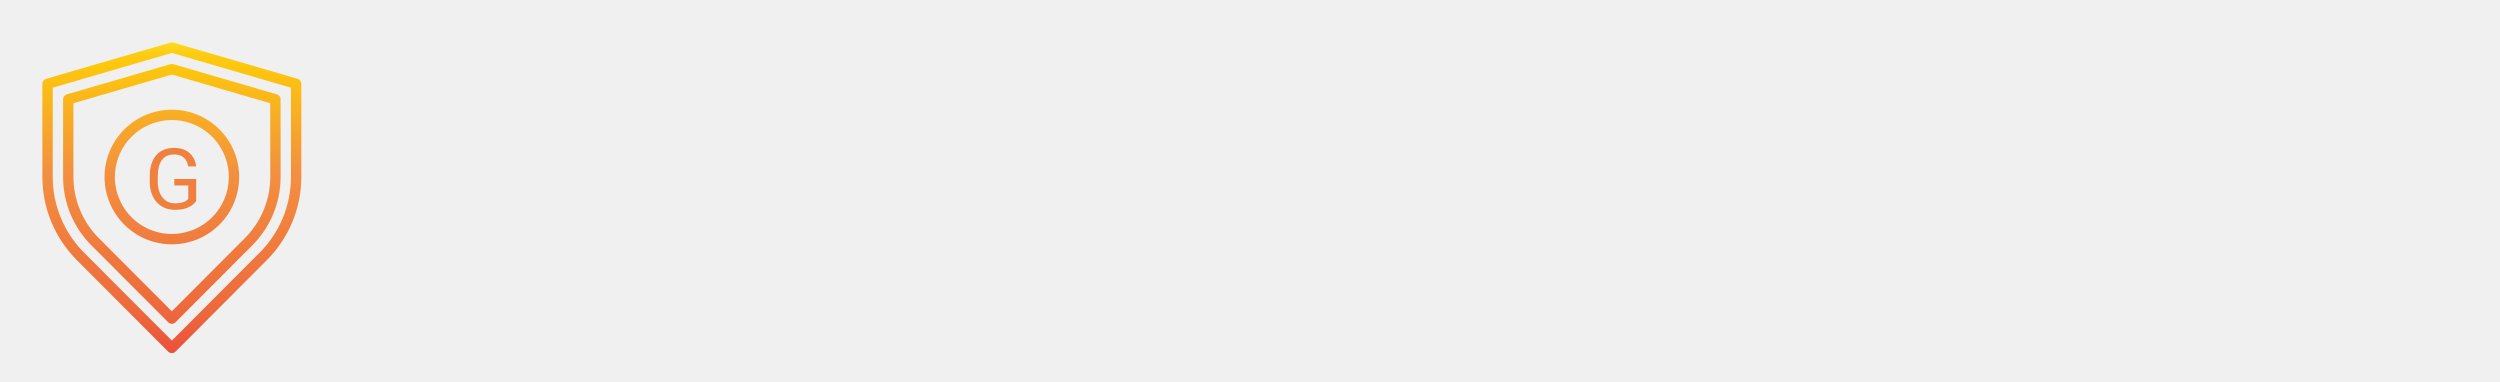
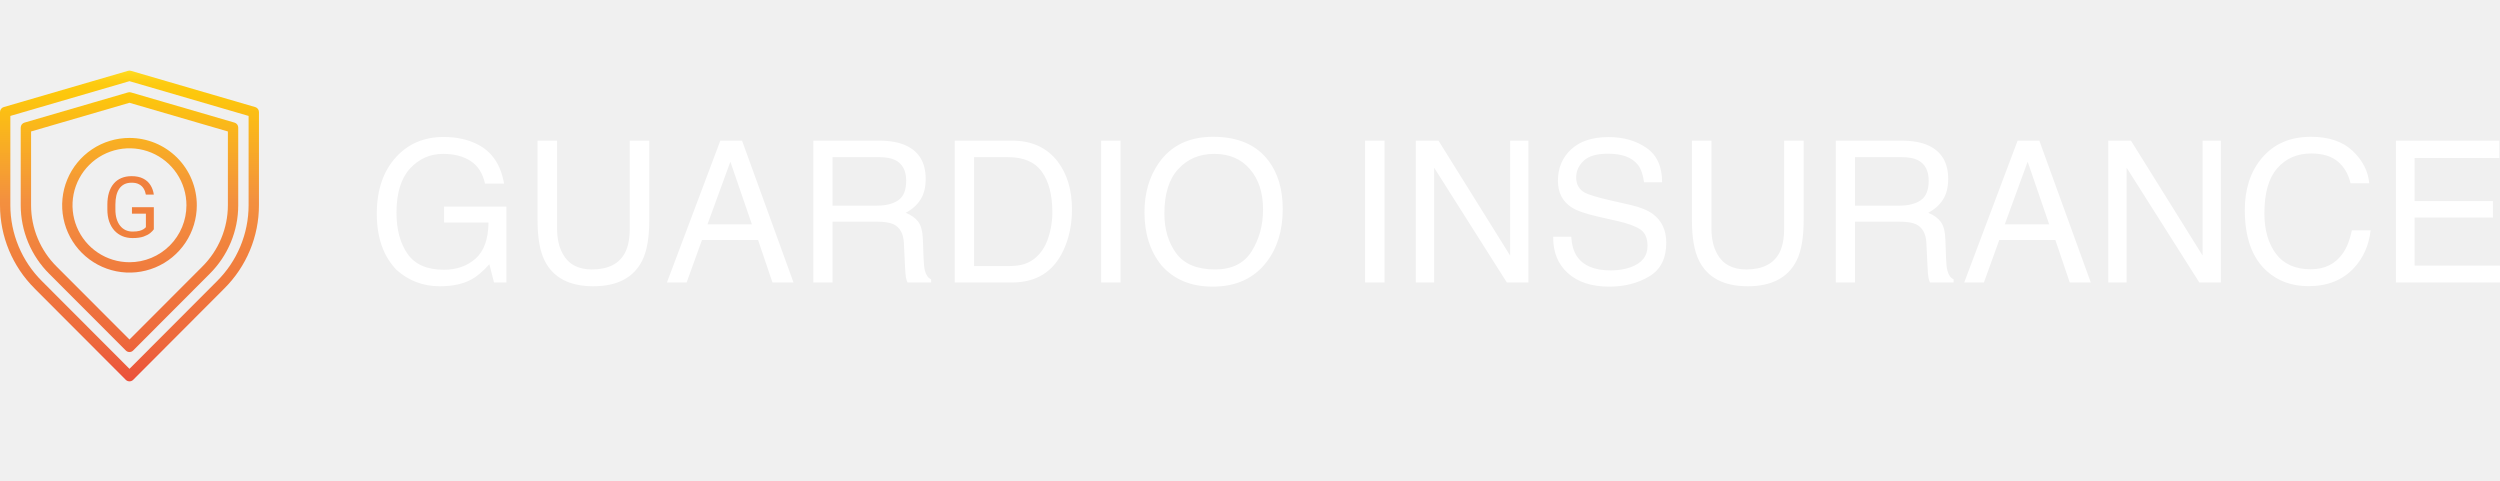
- <svg xmlns="http://www.w3.org/2000/svg" width="177" height="27" viewBox="0 0 177 27" fill="none">
-   <path d="M21.07 5.581L12.27 3.014C12.202 2.995 12.132 2.995 12.064 3.014L3.264 5.581C3.188 5.603 3.121 5.649 3.073 5.713C3.026 5.776 3 5.853 3 5.933V12.533C3.001 13.628 3.218 14.713 3.639 15.724C4.059 16.735 4.676 17.653 5.453 18.425V18.429L11.907 24.894C11.976 24.962 12.07 25 12.167 25C12.264 25 12.358 24.962 12.427 24.894L18.881 18.425C19.658 17.653 20.274 16.735 20.695 15.724C21.116 14.713 21.334 13.628 21.334 12.533V5.933C21.334 5.853 21.308 5.776 21.261 5.713C21.213 5.649 21.146 5.603 21.07 5.58V5.581ZM20.601 12.533C20.6 13.533 20.402 14.522 20.017 15.445C19.633 16.367 19.07 17.204 18.36 17.909L12.167 24.113L5.974 17.908C5.264 17.204 4.701 16.367 4.317 15.444C3.932 14.522 3.734 13.532 3.733 12.533V6.208L12.167 3.747L20.601 6.208V12.533Z" fill="url(#paint0_linear_304_443)" />
-   <path d="M19.603 6.681L12.27 4.543C12.203 4.521 12.131 4.521 12.064 4.543L4.731 6.681C4.655 6.703 4.588 6.749 4.54 6.813C4.493 6.876 4.467 6.953 4.467 7.033V12.533C4.468 13.436 4.647 14.33 4.994 15.164C5.342 15.998 5.85 16.755 6.491 17.392L11.907 22.815C11.941 22.85 11.981 22.877 12.026 22.896C12.07 22.915 12.118 22.925 12.167 22.925C12.216 22.925 12.264 22.915 12.308 22.896C12.353 22.877 12.394 22.85 12.427 22.815L17.84 17.392C18.481 16.756 18.991 15.999 19.339 15.165C19.687 14.331 19.867 13.437 19.867 12.533V7.033C19.867 6.953 19.842 6.876 19.794 6.813C19.746 6.749 19.68 6.703 19.603 6.681H19.603ZM19.134 12.533C19.132 13.34 18.972 14.139 18.661 14.884C18.35 15.629 17.895 16.306 17.322 16.875L12.167 22.038L7.011 16.875C6.438 16.306 5.983 15.63 5.672 14.884C5.361 14.139 5.201 13.34 5.2 12.533V7.308L12.166 5.277L19.134 7.308L19.134 12.533Z" fill="url(#paint1_linear_304_443)" />
-   <path d="M12.167 7.766C11.224 7.766 10.303 8.045 9.519 8.569C8.735 9.093 8.124 9.838 7.763 10.709C7.402 11.58 7.308 12.538 7.492 13.463C7.676 14.387 8.13 15.237 8.796 15.903C9.463 16.57 10.312 17.024 11.237 17.208C12.162 17.392 13.12 17.298 13.991 16.937C14.862 16.576 15.607 15.965 16.131 15.181C16.654 14.397 16.934 13.476 16.934 12.533C16.934 11.268 16.432 10.056 15.538 9.162C14.644 8.268 13.431 7.766 12.167 7.766V7.766ZM12.167 16.566C11.369 16.566 10.589 16.33 9.926 15.886C9.263 15.443 8.746 14.813 8.441 14.076C8.135 13.339 8.055 12.528 8.211 11.746C8.367 10.963 8.751 10.245 9.315 9.681C9.879 9.117 10.598 8.732 11.38 8.577C12.163 8.421 12.973 8.501 13.711 8.806C14.448 9.112 15.078 9.629 15.521 10.292C15.964 10.955 16.201 11.735 16.201 12.533C16.201 13.602 15.775 14.628 15.019 15.385C14.263 16.141 13.237 16.566 12.167 16.566V16.566Z" fill="url(#paint2_linear_304_443)" />
-   <path d="M13.891 12.672V14.234C13.839 14.312 13.755 14.4 13.639 14.498C13.524 14.593 13.365 14.677 13.162 14.749C12.961 14.82 12.701 14.855 12.383 14.855C12.123 14.855 11.883 14.81 11.665 14.72C11.448 14.628 11.259 14.496 11.099 14.322C10.941 14.146 10.818 13.933 10.73 13.683C10.644 13.431 10.601 13.146 10.601 12.828V12.497C10.601 12.178 10.638 11.894 10.713 11.644C10.789 11.394 10.9 11.182 11.047 11.008C11.193 10.832 11.373 10.7 11.586 10.61C11.799 10.518 12.043 10.472 12.318 10.472C12.644 10.472 12.917 10.529 13.136 10.642C13.356 10.753 13.528 10.908 13.651 11.105C13.776 11.302 13.856 11.527 13.891 11.779H13.326C13.3 11.624 13.25 11.484 13.174 11.357C13.099 11.23 12.993 11.128 12.854 11.052C12.716 10.974 12.537 10.935 12.318 10.935C12.121 10.935 11.95 10.971 11.805 11.043C11.661 11.116 11.542 11.219 11.448 11.354C11.354 11.489 11.284 11.652 11.237 11.843C11.192 12.035 11.17 12.251 11.17 12.491V12.828C11.17 13.074 11.198 13.293 11.255 13.487C11.313 13.68 11.396 13.845 11.504 13.982C11.611 14.117 11.739 14.219 11.887 14.29C12.038 14.36 12.204 14.395 12.386 14.395C12.587 14.395 12.75 14.378 12.875 14.345C13 14.31 13.097 14.269 13.168 14.222C13.238 14.173 13.292 14.127 13.329 14.085V13.129H12.342V12.672H13.891Z" fill="#F0803D" />
+ <svg xmlns="http://www.w3.org/2000/svg" width="177" height="34" viewBox="0 0 177 34" fill="none">
+   <g clip-path="url(#clip0_304_443)">
+     <path d="M31.407 9.698C32.351 9.698 33.166 9.881 33.855 10.245C34.852 10.769 35.463 11.688 35.687 13H34.34C34.176 12.266 33.836 11.733 33.321 11.4C32.806 11.063 32.157 10.895 31.373 10.895C30.443 10.895 29.66 11.243 29.021 11.94C28.388 12.638 28.071 13.677 28.071 15.058C28.071 16.252 28.333 17.225 28.857 17.977C29.381 18.724 30.236 19.098 31.421 19.098C32.328 19.098 33.078 18.836 33.67 18.311C34.267 17.783 34.572 16.931 34.586 15.755H31.441V14.627H35.851V20H34.976L34.648 18.708C34.187 19.214 33.779 19.565 33.424 19.761C32.827 20.098 32.068 20.267 31.148 20.267C29.958 20.267 28.935 19.881 28.078 19.111C27.144 18.145 26.677 16.819 26.677 15.133C26.677 13.451 27.133 12.114 28.044 11.12C28.91 10.172 30.031 9.698 31.407 9.698ZM39.44 9.958V16.165C39.44 16.894 39.576 17.5 39.85 17.983C40.255 18.713 40.939 19.077 41.9 19.077C43.053 19.077 43.837 18.683 44.252 17.895C44.475 17.466 44.587 16.89 44.587 16.165V9.958H45.968V15.598C45.968 16.833 45.801 17.783 45.469 18.448C44.858 19.66 43.705 20.267 42.01 20.267C40.315 20.267 39.164 19.66 38.558 18.448C38.225 17.783 38.059 16.833 38.059 15.598V9.958H39.44ZM53.234 15.885L51.71 11.448L50.09 15.885H53.234ZM50.999 9.958H52.537L56.181 20H54.69L53.672 16.992H49.7L48.613 20H47.219L50.999 9.958ZM62.087 14.559C62.725 14.559 63.228 14.431 63.598 14.176C63.971 13.921 64.158 13.46 64.158 12.795C64.158 12.079 63.898 11.592 63.379 11.332C63.101 11.195 62.73 11.127 62.265 11.127H58.942V14.559H62.087ZM57.582 9.958H62.23C62.996 9.958 63.627 10.07 64.124 10.293C65.067 10.721 65.539 11.512 65.539 12.665C65.539 13.267 65.414 13.759 65.163 14.142C64.917 14.524 64.571 14.832 64.124 15.065C64.516 15.224 64.81 15.434 65.006 15.693C65.206 15.953 65.318 16.375 65.341 16.958L65.389 18.305C65.402 18.688 65.434 18.972 65.484 19.159C65.566 19.478 65.712 19.683 65.922 19.774V20H64.254C64.208 19.913 64.172 19.802 64.144 19.665C64.117 19.528 64.094 19.264 64.076 18.872L63.994 17.197C63.962 16.541 63.718 16.101 63.263 15.878C63.003 15.755 62.595 15.693 62.039 15.693H58.942V20H57.582V9.958ZM71.391 18.838C71.851 18.838 72.229 18.79 72.525 18.694C73.054 18.517 73.487 18.175 73.824 17.669C74.093 17.263 74.287 16.744 74.405 16.11C74.474 15.732 74.508 15.381 74.508 15.058C74.508 13.813 74.259 12.847 73.763 12.159C73.27 11.471 72.475 11.127 71.377 11.127H68.964V18.838H71.391ZM67.597 9.958H71.664C73.045 9.958 74.116 10.448 74.877 11.428C75.556 12.312 75.895 13.444 75.895 14.825C75.895 15.892 75.695 16.855 75.294 17.717C74.588 19.239 73.373 20 71.65 20H67.597V9.958ZM77.96 9.958H79.334V20H77.96V9.958ZM85.883 9.685C87.656 9.685 88.968 10.254 89.82 11.394C90.486 12.282 90.818 13.419 90.818 14.805C90.818 16.304 90.438 17.55 89.677 18.544C88.784 19.711 87.51 20.294 85.856 20.294C84.311 20.294 83.096 19.784 82.212 18.763C81.424 17.778 81.029 16.534 81.029 15.03C81.029 13.672 81.367 12.51 82.041 11.544C82.907 10.304 84.188 9.685 85.883 9.685ZM86.019 19.077C87.218 19.077 88.084 18.649 88.617 17.792C89.155 16.931 89.424 15.942 89.424 14.825C89.424 13.645 89.114 12.695 88.494 11.975C87.879 11.255 87.036 10.895 85.965 10.895C84.926 10.895 84.078 11.252 83.422 11.968C82.766 12.679 82.438 13.729 82.438 15.119C82.438 16.231 82.718 17.17 83.278 17.936C83.843 18.697 84.757 19.077 86.019 19.077ZM96.649 9.958H98.023V20H96.649V9.958ZM100.238 9.958H101.845L106.917 18.093V9.958H108.209V20H106.685L101.537 11.872V20H100.238V9.958ZM111.244 16.76C111.276 17.329 111.41 17.792 111.647 18.148C112.099 18.813 112.894 19.145 114.033 19.145C114.544 19.145 115.008 19.073 115.428 18.927C116.239 18.644 116.645 18.138 116.645 17.409C116.645 16.862 116.474 16.473 116.132 16.24C115.785 16.012 115.243 15.814 114.505 15.646L113.145 15.338C112.256 15.137 111.627 14.916 111.258 14.675C110.62 14.255 110.301 13.629 110.301 12.795C110.301 11.893 110.613 11.152 111.237 10.573C111.862 9.994 112.746 9.705 113.89 9.705C114.942 9.705 115.836 9.96 116.569 10.471C117.308 10.977 117.677 11.788 117.677 12.904H116.398C116.33 12.367 116.184 11.954 115.961 11.667C115.546 11.143 114.842 10.881 113.849 10.881C113.047 10.881 112.47 11.05 112.119 11.387C111.768 11.724 111.593 12.116 111.593 12.562C111.593 13.055 111.798 13.415 112.208 13.643C112.477 13.788 113.085 13.971 114.033 14.19L115.441 14.511C116.12 14.666 116.645 14.878 117.014 15.146C117.652 15.616 117.971 16.297 117.971 17.19C117.971 18.302 117.565 19.098 116.754 19.576C115.947 20.055 115.008 20.294 113.938 20.294C112.689 20.294 111.711 19.975 111.005 19.337C110.299 18.703 109.952 17.844 109.966 16.76H111.244ZM121.17 9.958V16.165C121.17 16.894 121.307 17.5 121.58 17.983C121.986 18.713 122.669 19.077 123.631 19.077C124.784 19.077 125.568 18.683 125.982 17.895C126.206 17.466 126.317 16.89 126.317 16.165V9.958H127.698V15.598C127.698 16.833 127.532 17.783 127.199 18.448C126.589 19.66 125.436 20.267 123.74 20.267C122.045 20.267 120.894 19.66 120.288 18.448C119.955 17.783 119.789 16.833 119.789 15.598V9.958H121.17ZM134.479 14.559C135.118 14.559 135.621 14.431 135.99 14.176C136.364 13.921 136.551 13.46 136.551 12.795C136.551 12.079 136.291 11.592 135.771 11.332C135.493 11.195 135.122 11.127 134.657 11.127H131.335V14.559H134.479ZM129.975 9.958H134.623C135.389 9.958 136.02 10.07 136.517 10.293C137.46 10.721 137.932 11.512 137.932 12.665C137.932 13.267 137.806 13.759 137.556 14.142C137.31 14.524 136.963 14.832 136.517 15.065C136.909 15.224 137.202 15.434 137.398 15.693C137.599 15.953 137.711 16.375 137.733 16.958L137.781 18.305C137.795 18.688 137.827 18.972 137.877 19.159C137.959 19.478 138.105 19.683 138.314 19.774V20H136.646C136.601 19.913 136.564 19.802 136.537 19.665C136.51 19.528 136.487 19.264 136.469 18.872L136.387 17.197C136.355 16.541 136.111 16.101 135.655 15.878C135.396 15.755 134.988 15.693 134.432 15.693H131.335V20H129.975V9.958ZM145.082 15.885L143.558 11.448L141.938 15.885H145.082ZM142.847 9.958H144.385L148.028 20H146.538L145.52 16.992H141.548L140.461 20H139.066L142.847 9.958ZM149.266 9.958H150.872L155.944 18.093V9.958H157.236V20H155.712L150.564 11.872V20H149.266V9.958ZM163.614 9.685C164.886 9.685 165.872 10.02 166.574 10.69C167.276 11.359 167.666 12.12 167.743 12.973H166.417C166.267 12.325 165.966 11.813 165.515 11.435C165.068 11.056 164.439 10.867 163.628 10.867C162.639 10.867 161.839 11.216 161.229 11.913C160.622 12.606 160.319 13.67 160.319 15.105C160.319 16.281 160.593 17.236 161.14 17.97C161.691 18.699 162.511 19.064 163.601 19.064C164.603 19.064 165.367 18.678 165.891 17.908C166.169 17.503 166.376 16.969 166.513 16.309H167.839C167.72 17.366 167.328 18.252 166.663 18.968C165.866 19.829 164.79 20.26 163.437 20.26C162.27 20.26 161.29 19.907 160.497 19.2C159.453 18.266 158.932 16.824 158.932 14.873C158.932 13.392 159.324 12.177 160.107 11.229C160.955 10.2 162.124 9.685 163.614 9.685ZM169.63 9.958H176.951V11.188H170.956V14.237H176.5V15.399H170.956V18.804H177.054V20H169.63V9.958Z" fill="white" />
+     <path d="M18.07 7.581L9.27 5.014C9.202 4.995 9.131 4.995 9.064 5.014L0.264 7.581C0.188 7.603 0.121 7.649 0.073 7.713C0.026 7.776 6.70082e-05 7.853 0 7.933V14.533C0.001 15.628 0.218 16.713 0.638 17.724C1.059 18.735 1.676 19.653 2.453 20.425V20.429L8.907 26.894C8.976 26.962 9.07 27 9.167 27C9.264 27 9.358 26.962 9.427 26.894L15.881 20.425C16.658 19.653 17.274 18.735 17.695 17.724C18.116 16.713 18.334 15.628 18.334 14.533V7.933C18.334 7.853 18.308 7.776 18.261 7.713C18.213 7.649 18.146 7.603 18.07 7.58V7.581ZM17.601 14.533C17.6 15.533 17.402 16.522 17.017 17.445C16.633 18.367 16.07 19.204 15.36 19.909L9.167 26.113L2.974 19.908C2.264 19.204 1.701 18.367 1.317 17.444C0.932 16.522 0.734 15.532 0.733 14.533V8.208L9.167 5.747L17.601 8.208V14.533Z" fill="url(#paint0_linear_304_443)" />
+     <path d="M16.603 8.681L9.27 6.543C9.203 6.521 9.131 6.521 9.064 6.543L1.731 8.681C1.655 8.703 1.588 8.749 1.54 8.813C1.493 8.876 1.467 8.953 1.467 9.033V14.533C1.468 15.436 1.647 16.33 1.994 17.164C2.342 17.998 2.85 18.755 3.491 19.392L8.907 24.815C8.941 24.85 8.981 24.877 9.026 24.896C9.07 24.915 9.119 24.925 9.167 24.925C9.216 24.925 9.264 24.915 9.308 24.896C9.353 24.877 9.394 24.85 9.427 24.815L14.84 19.392C15.481 18.756 15.991 17.999 16.339 17.165C16.687 16.331 16.867 15.437 16.867 14.533V9.033C16.867 8.953 16.842 8.876 16.794 8.813C16.746 8.749 16.68 8.703 16.603 8.681H16.603ZM16.134 14.533C16.132 15.34 15.972 16.139 15.661 16.884C15.35 17.629 14.895 18.306 14.322 18.875L9.167 24.038L4.011 18.875C3.438 18.306 2.983 17.63 2.672 16.884C2.361 16.139 2.201 15.34 2.2 14.533V9.308L9.166 7.277L16.134 9.308L16.134 14.533Z" fill="url(#paint1_linear_304_443)" />
+     <path d="M9.167 9.766C8.224 9.766 7.303 10.045 6.519 10.569C5.735 11.093 5.124 11.838 4.763 12.709C4.402 13.58 4.308 14.538 4.492 15.463C4.676 16.387 5.13 17.237 5.796 17.903C6.463 18.57 7.312 19.024 8.237 19.208C9.162 19.392 10.12 19.298 10.991 18.937C11.862 18.576 12.607 17.965 13.13 17.181C13.654 16.397 13.934 15.476 13.934 14.533C13.934 13.268 13.432 12.056 12.538 11.162C11.644 10.268 10.431 9.766 9.167 9.766V9.766ZM9.167 18.566C8.369 18.566 7.589 18.33 6.926 17.886C6.263 17.443 5.746 16.813 5.441 16.076C5.135 15.339 5.055 14.528 5.211 13.746C5.367 12.963 5.751 12.245 6.315 11.681C6.879 11.117 7.598 10.732 8.38 10.577C9.163 10.421 9.974 10.501 10.711 10.806C11.448 11.112 12.078 11.629 12.521 12.292C12.964 12.955 13.2 13.735 13.2 14.533C13.2 15.602 12.775 16.628 12.019 17.385C11.263 18.141 10.237 18.566 9.167 18.566V18.566Z" fill="url(#paint2_linear_304_443)" />
+     <path d="M10.891 14.672V16.234C10.839 16.312 10.755 16.4 10.639 16.498C10.524 16.593 10.365 16.677 10.162 16.75C9.961 16.82 9.701 16.855 9.383 16.855C9.123 16.855 8.884 16.81 8.665 16.72C8.448 16.628 8.26 16.496 8.099 16.322C7.941 16.146 7.818 15.933 7.73 15.683C7.644 15.431 7.601 15.146 7.601 14.828V14.497C7.601 14.178 7.638 13.894 7.713 13.644C7.789 13.394 7.9 13.182 8.047 13.008C8.193 12.832 8.373 12.7 8.586 12.61C8.799 12.518 9.043 12.472 9.318 12.472C9.644 12.472 9.917 12.529 10.136 12.642C10.356 12.753 10.528 12.908 10.651 13.105C10.776 13.302 10.856 13.527 10.891 13.779H10.326C10.3 13.624 10.25 13.484 10.174 13.357C10.099 13.23 9.993 13.128 9.854 13.052C9.716 12.974 9.537 12.935 9.318 12.935C9.121 12.935 8.95 12.971 8.805 13.043C8.661 13.116 8.542 13.219 8.448 13.354C8.354 13.489 8.284 13.652 8.237 13.843C8.192 14.035 8.17 14.251 8.17 14.491V14.828C8.17 15.074 8.198 15.293 8.255 15.487C8.313 15.68 8.396 15.845 8.504 15.982C8.611 16.117 8.739 16.219 8.887 16.29C9.038 16.36 9.204 16.395 9.386 16.395C9.587 16.395 9.75 16.378 9.875 16.345C10 16.31 10.097 16.269 10.168 16.222C10.238 16.173 10.292 16.127 10.329 16.084V15.129H9.342V14.672H10.891Z" fill="#F0803D" />
+   </g>
  <defs>
-     <linearGradient id="paint0_linear_304_443" x1="12.167" y1="2.23" x2="12.167" y2="27.134" gradientUnits="userSpaceOnUse">
+     <linearGradient id="paint0_linear_304_443" x1="9.167" y1="4.23" x2="9.167" y2="29.134" gradientUnits="userSpaceOnUse">
      <stop stop-color="#FFF33B" />
      <stop offset="0.014" stop-color="#FEE72E" />
      <stop offset="0.042" stop-color="#FED51B" />
      <stop offset="0.07" stop-color="#FDCA10" />
      <stop offset="0.1" stop-color="#FDC70C" />
      <stop offset="0.4" stop-color="#F3903F" />
      <stop offset="0.8" stop-color="#ED683C" />
      <stop offset="1" stop-color="#E93E3A" />
    </linearGradient>
-     <linearGradient id="paint1_linear_304_443" x1="12.167" y1="2.227" x2="12.167" y2="27.138" gradientUnits="userSpaceOnUse">
+     <linearGradient id="paint1_linear_304_443" x1="9.167" y1="4.227" x2="9.167" y2="29.138" gradientUnits="userSpaceOnUse">
      <stop stop-color="#FFF33B" />
      <stop offset="0.014" stop-color="#FEE72E" />
      <stop offset="0.042" stop-color="#FED51B" />
      <stop offset="0.07" stop-color="#FDCA10" />
      <stop offset="0.1" stop-color="#FDC70C" />
      <stop offset="0.4" stop-color="#F3903F" />
      <stop offset="0.8" stop-color="#ED683C" />
      <stop offset="1" stop-color="#E93E3A" />
    </linearGradient>
-     <linearGradient id="paint2_linear_304_443" x1="12.167" y1="2.227" x2="12.167" y2="27.129" gradientUnits="userSpaceOnUse">
+     <linearGradient id="paint2_linear_304_443" x1="9.167" y1="4.227" x2="9.167" y2="29.129" gradientUnits="userSpaceOnUse">
      <stop stop-color="#FFF33B" />
      <stop offset="0.014" stop-color="#FEE72E" />
      <stop offset="0.042" stop-color="#FED51B" />
      <stop offset="0.07" stop-color="#FDCA10" />
      <stop offset="0.1" stop-color="#FDC70C" />
      <stop offset="0.4" stop-color="#F3903F" />
      <stop offset="0.8" stop-color="#ED683C" />
      <stop offset="1" stop-color="#E93E3A" />
    </linearGradient>
+     <clipPath id="clip0_304_443">
+       <rect width="177" height="34" fill="white" />
+     </clipPath>
  </defs>
</svg>
